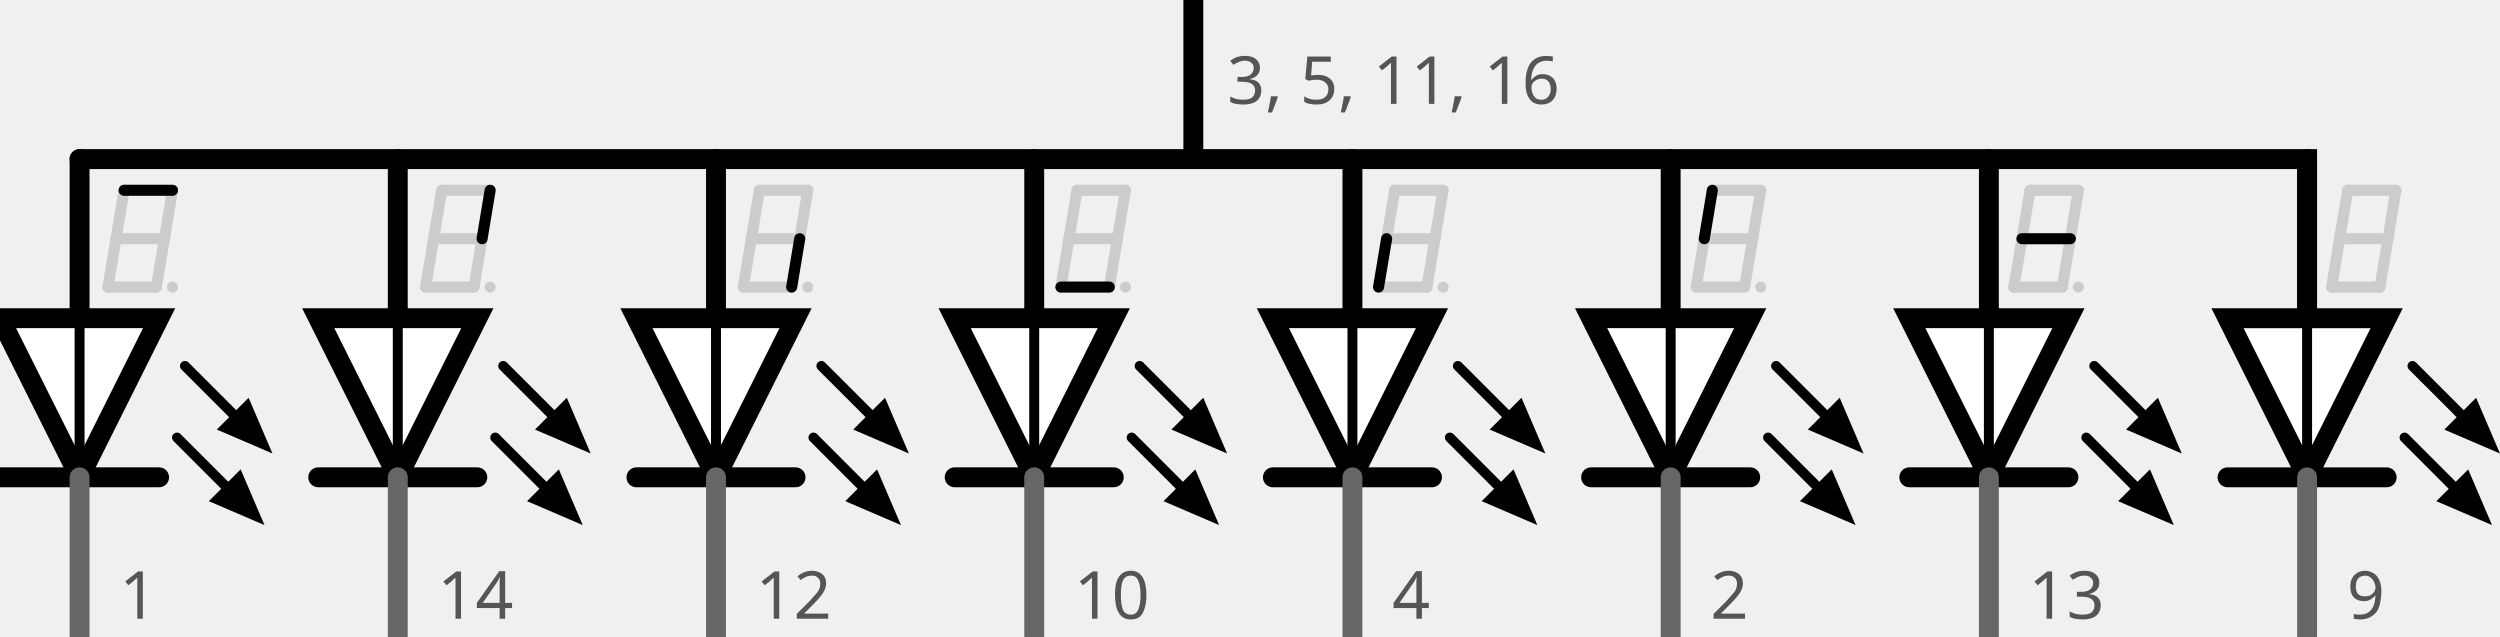
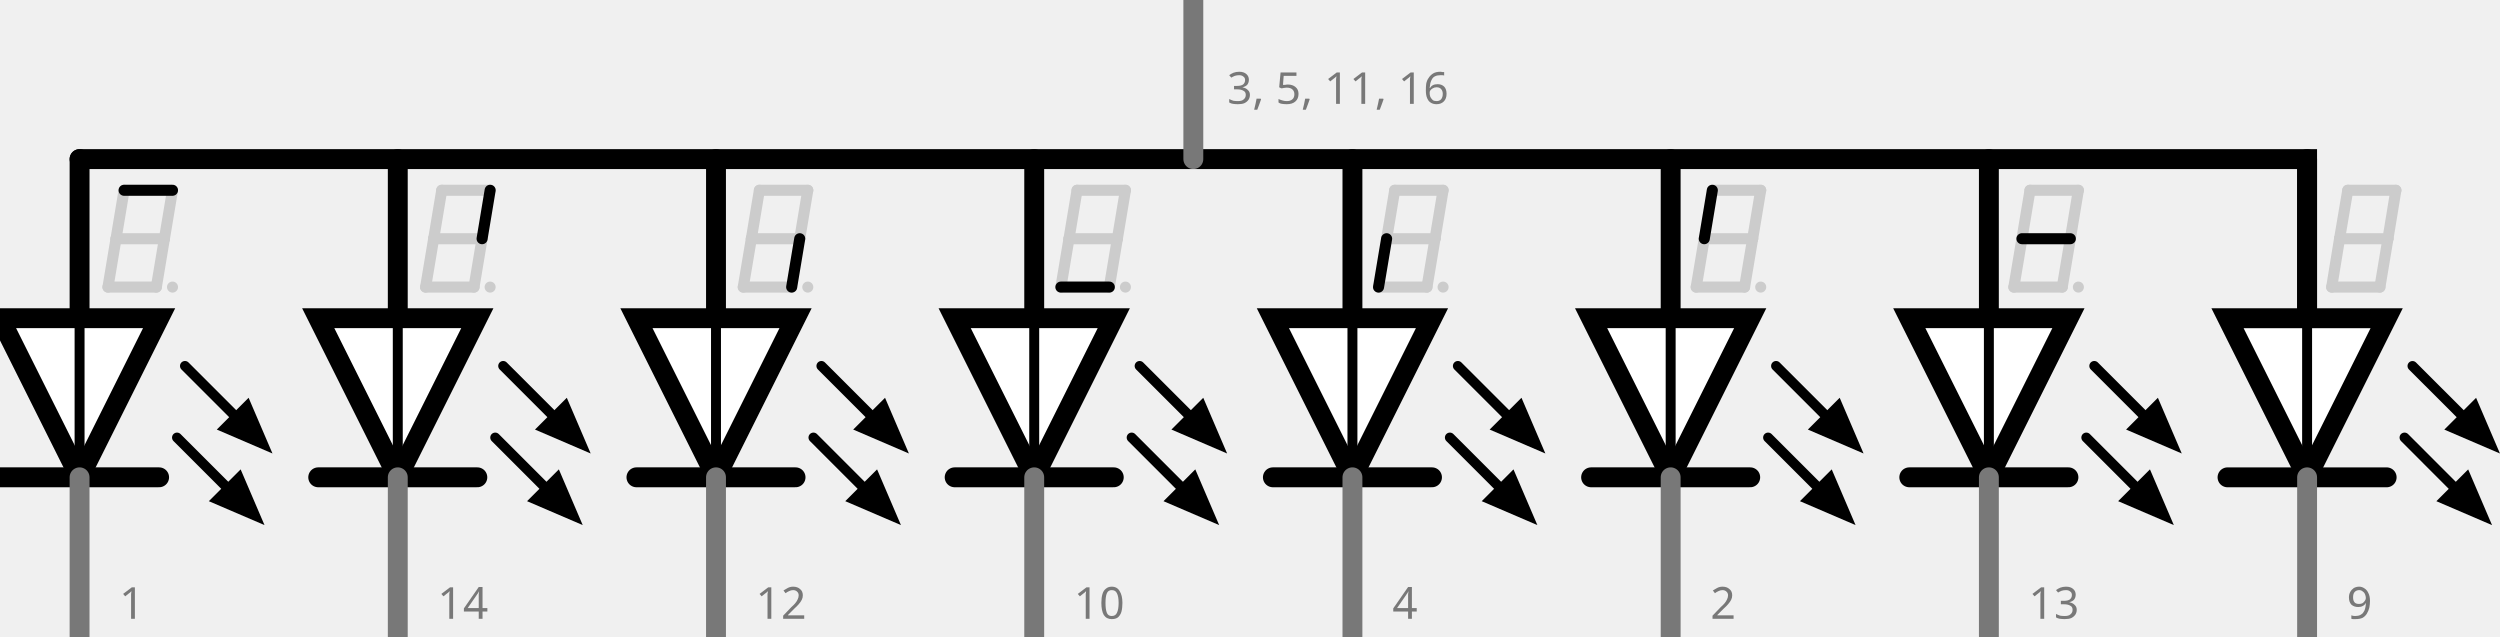
<svg xmlns="http://www.w3.org/2000/svg" version="1.1" id="Ebene_1" x="0px" y="0px" width="113.129px" height="28.8px" viewBox="0 0 113.129 28.8" enable-background="new 0 0 113.129 28.8" xml:space="preserve">
  <g>
    <g>
      <polyline fill="none" stroke="#000000" stroke-width="0.9" stroke-linecap="round" stroke-miterlimit="10" points="3.6,7.2     104.4,7.2 104.4,14.401   " />
      <g>
        <rect id="connector3pin" x="53.51" y="0.004" fill="none" width="0.982" height="0.981" />
        <rect id="connector8pin" x="53.509" fill="none" width="0.981" height="0.981" />
        <rect id="connector3terminal" x="53.51" y="0.004" fill="none" width="0.982" height="0.981" />
        <rect id="connector8terminal" x="53.509" y="0.002" fill="none" width="0.981" height="0.981" />
-         <rect id="connector1pin" x="89.509" y="27.817" fill="none" width="0.981" height="0.982" />
-         <rect id="connector2pin" x="75.109" y="27.819" fill="none" width="0.981" height="0.98" />
-         <rect id="connector4pin" x="60.708" y="27.817" fill="none" width="0.981" height="0.982" />
-         <rect id="connector6pin" x="31.908" y="27.817" fill="none" width="0.982" height="0.982" />
-         <rect id="connector7pin" x="3.104" y="27.817" fill="none" width="0.982" height="0.982" />
-         <rect id="connector9pin" x="103.908" y="27.819" fill="none" width="0.98" height="0.98" />
-         <rect id="connector1terminal" x="89.509" y="27.817" fill="none" width="0.981" height="0.982" />
-         <rect id="connector2terminal" x="75.109" y="27.819" fill="none" width="0.981" height="0.98" />
-         <rect id="connector4terminal" x="46.31" y="27.817" fill="none" width="0.982" height="0.982" />
-         <rect id="connector6terminal" x="17.508" y="27.817" fill="none" width="0.982" height="0.982" />
-         <rect id="connector7terminal" x="3.104" y="27.817" fill="none" width="0.982" height="0.982" />
-         <rect id="connector9terminal" x="103.908" y="27.819" fill="none" width="0.98" height="0.98" />
+         <rect id="connector1pin" x="89.509" y="27.817" fill="none" width="0.981" height="0.981" />
+         <rect id="connector2pin" x="75.109" y="27.819" fill="none" width="0.98" height="0.979" />
+         <rect id="connector4pin" x="60.708" y="27.817" fill="none" width="0.981" height="0.981" />
+         <rect id="connector6pin" x="31.908" y="27.817" fill="none" width="0.982" height="0.981" />
+         <rect id="connector7pin" x="3.104" y="27.817" fill="none" width="0.982" height="0.981" />
+         <rect id="connector9pin" x="103.908" y="27.819" fill="none" width="0.98" height="0.979" />
+         <rect id="connector1terminal" x="89.509" y="27.817" fill="none" width="0.981" height="0.981" />
+         <rect id="connector2terminal" x="75.109" y="27.819" fill="none" width="0.98" height="0.979" />
+         <rect id="connector4terminal" x="46.31" y="27.817" fill="none" width="0.982" height="0.981" />
+         <rect id="connector6terminal" x="17.508" y="27.817" fill="none" width="0.982" height="0.981" />
+         <rect id="connector7terminal" x="3.104" y="27.817" fill="none" width="0.982" height="0.981" />
+         <rect id="connector9terminal" x="103.908" y="27.819" fill="none" width="0.98" height="0.979" />
      </g>
      <g>
        <g>
          <g>
            <g>
              <g id="schematic_31_">
                <line fill="none" stroke="#000000" stroke-width="0.9" stroke-linecap="round" x1="90" y1="21.599" x2="86.398" y2="21.599" />
                <line fill="none" stroke="#000000" stroke-width="0.9" stroke-linecap="round" x1="93.6" y1="21.599" x2="90" y2="21.599" />
                <polygon fill="#FFFFFF" stroke="#000000" stroke-width="0.9" stroke-linecap="round" points="86.398,14.399 90,14.399          93.6,14.399 90,21.599        " />
                <line fill="none" stroke="#000000" stroke-width="0.45" stroke-linecap="round" x1="90" y1="21.599" x2="90" y2="14.399" />
                <line fill="none" stroke="#000000" stroke-width="0.45" stroke-linecap="round" x1="97.109" y1="18.899" x2="94.77" y2="16.56" />
                <line fill="none" stroke="#000000" stroke-width="0.45" stroke-linecap="round" x1="96.749" y1="22.14" x2="94.409" y2="19.8" />
-                 <line id="connector1pin_31_" fill="none" stroke="#666666" stroke-width="0.9" stroke-linecap="round" x1="90" y1="21.599" x2="90" y2="28.8" />
+                 <line id="connector1pin_31_" fill="none" stroke="#787878" stroke-width="0.9" stroke-linecap="round" x1="90" y1="21.599" x2="90" y2="28.8" />
                <polygon id="connector1terminal_31_" fill="none" points="89.999,28.8 90,28.8 90,28.8        " />
                <line id="connector0pin_31_" fill="none" stroke="#000000" stroke-width="0.9" stroke-linecap="round" x1="90" y1="14.399" x2="90" y2="7.199" />
                <rect id="connector0terminal_31_" x="89.999" y="7.199" fill="none" width="0.001" height="0.001" />
                <path d="M96.209,19.438L97.648,18l1.08,2.521L96.209,19.438z" />
                <path d="M95.85,22.679l1.439-1.439l1.08,2.521L95.85,22.679z" />
              </g>
            </g>
          </g>
          <g>
            <g>
              <g id="schematic_30_">
                <line fill="none" stroke="#000000" stroke-width="0.9" stroke-linecap="round" x1="75.6" y1="21.599" x2="72" y2="21.599" />
                <line fill="none" stroke="#000000" stroke-width="0.9" stroke-linecap="round" x1="79.2" y1="21.599" x2="75.6" y2="21.599" />
                <polygon fill="#FFFFFF" stroke="#000000" stroke-width="0.9" stroke-linecap="round" points="72,14.399 75.6,14.399          79.2,14.399 75.6,21.599        " />
                <line fill="none" stroke="#000000" stroke-width="0.45" stroke-linecap="round" x1="75.6" y1="21.599" x2="75.6" y2="14.399" />
                <line fill="none" stroke="#000000" stroke-width="0.45" stroke-linecap="round" x1="82.709" y1="18.899" x2="80.37" y2="16.56" />
                <line fill="none" stroke="#000000" stroke-width="0.45" stroke-linecap="round" x1="82.35" y1="22.14" x2="80.009" y2="19.8" />
-                 <line id="connector1pin_30_" fill="none" stroke="#666666" stroke-width="0.9" stroke-linecap="round" x1="75.6" y1="21.599" x2="75.6" y2="28.8" />
-                 <polygon id="connector1terminal_30_" fill="none" points="75.6,28.8 75.6,28.8 75.6,28.8        " />
+                 <line id="connector1pin_30_" fill="none" stroke="#787878" stroke-width="0.9" stroke-linecap="round" x1="75.6" y1="21.599" x2="75.6" y2="28.8" />
+                 <path id="connector1terminal_30_" fill="none" d="M75.6,28.8L75.6,28.8L75.6,28.8z" />
                <line id="connector0pin_30_" fill="none" stroke="#000000" stroke-width="0.9" stroke-linecap="round" x1="75.6" y1="14.399" x2="75.6" y2="7.199" />
                <rect id="connector0terminal_30_" x="75.6" y="7.199" fill="none" width="0" height="0.001" />
                <path d="M81.809,19.438L83.249,18l1.08,2.521L81.809,19.438z" />
-                 <path d="M81.45,22.679l1.438-1.439l1.08,2.521L81.45,22.679z" />
+                 <path d="M81.45,22.679l1.438-1.439l1.079,2.521L81.45,22.679z" />
              </g>
            </g>
          </g>
          <g>
            <g>
              <g id="schematic_29_">
                <line fill="none" stroke="#000000" stroke-width="0.9" stroke-linecap="round" x1="61.2" y1="21.599" x2="57.6" y2="21.599" />
                <line fill="none" stroke="#000000" stroke-width="0.9" stroke-linecap="round" x1="64.8" y1="21.599" x2="61.2" y2="21.599" />
                <polygon fill="#FFFFFF" stroke="#000000" stroke-width="0.9" stroke-linecap="round" points="57.6,14.399 61.2,14.399          64.8,14.399 61.2,21.599        " />
                <line fill="none" stroke="#000000" stroke-width="0.45" stroke-linecap="round" x1="61.2" y1="21.599" x2="61.2" y2="14.399" />
                <line fill="none" stroke="#000000" stroke-width="0.45" stroke-linecap="round" x1="68.311" y1="18.899" x2="65.971" y2="16.56" />
                <line fill="none" stroke="#000000" stroke-width="0.45" stroke-linecap="round" x1="67.949" y1="22.14" x2="65.609" y2="19.8" />
-                 <line id="connector1pin_29_" fill="none" stroke="#666666" stroke-width="0.9" stroke-linecap="round" x1="61.2" y1="21.599" x2="61.2" y2="28.8" />
+                 <line id="connector1pin_29_" fill="none" stroke="#787878" stroke-width="0.9" stroke-linecap="round" x1="61.2" y1="21.599" x2="61.2" y2="28.8" />
                <polygon id="connector1terminal_29_" fill="none" points="61.199,28.8 61.2,28.8 61.2,28.8        " />
                <line id="connector0pin_29_" fill="none" stroke="#000000" stroke-width="0.9" stroke-linecap="round" x1="61.2" y1="14.399" x2="61.2" y2="7.199" />
                <rect id="connector0terminal_29_" x="61.199" y="7.199" fill="none" width="0.001" height="0.001" />
                <path d="M67.409,19.438L68.85,18l1.08,2.521L67.409,19.438z" />
                <path d="M67.05,22.679l1.438-1.439l1.08,2.521L67.05,22.679z" />
              </g>
            </g>
          </g>
          <g>
            <g>
              <g id="schematic_28_">
                <line fill="none" stroke="#000000" stroke-width="0.9" stroke-linecap="round" x1="46.8" y1="21.599" x2="43.2" y2="21.599" />
                <line fill="none" stroke="#000000" stroke-width="0.9" stroke-linecap="round" x1="50.4" y1="21.599" x2="46.8" y2="21.599" />
                <polygon fill="#FFFFFF" stroke="#000000" stroke-width="0.9" stroke-linecap="round" points="43.2,14.399 46.8,14.399          50.4,14.399 46.8,21.599        " />
                <line fill="none" stroke="#000000" stroke-width="0.45" stroke-linecap="round" x1="46.8" y1="21.599" x2="46.8" y2="14.399" />
                <line fill="none" stroke="#000000" stroke-width="0.45" stroke-linecap="round" x1="53.91" y1="18.899" x2="51.57" y2="16.56" />
                <line fill="none" stroke="#000000" stroke-width="0.45" stroke-linecap="round" x1="53.549" y1="22.14" x2="51.209" y2="19.8" />
-                 <line id="connector1pin_28_" fill="none" stroke="#666666" stroke-width="0.9" stroke-linecap="round" x1="46.8" y1="21.599" x2="46.8" y2="28.8" />
+                 <line id="connector1pin_28_" fill="none" stroke="#787878" stroke-width="0.9" stroke-linecap="round" x1="46.8" y1="21.599" x2="46.8" y2="28.8" />
                <polygon id="connector1terminal_28_" fill="none" points="46.799,28.8 46.8,28.8 46.8,28.8        " />
                <line id="connector0pin_28_" fill="none" stroke="#000000" stroke-width="0.9" stroke-linecap="round" x1="46.8" y1="14.399" x2="46.8" y2="7.199" />
                <rect id="connector0terminal_28_" x="46.799" y="7.199" fill="none" width="0.001" height="0.001" />
                <path d="M53.009,19.438L54.449,18l1.08,2.521L53.009,19.438z" />
                <path d="M52.65,22.679l1.439-1.439l1.08,2.521L52.65,22.679z" />
              </g>
            </g>
          </g>
          <g>
            <g>
              <g id="schematic_27_">
                <line fill="none" stroke="#000000" stroke-width="0.9" stroke-linecap="round" x1="32.4" y1="21.599" x2="28.8" y2="21.599" />
                <line fill="none" stroke="#000000" stroke-width="0.9" stroke-linecap="round" x1="36" y1="21.599" x2="32.4" y2="21.599" />
                <polygon fill="#FFFFFF" stroke="#000000" stroke-width="0.9" stroke-linecap="round" points="28.8,14.399 32.4,14.399          36,14.399 32.4,21.599        " />
                <line fill="none" stroke="#000000" stroke-width="0.45" stroke-linecap="round" x1="32.4" y1="21.599" x2="32.4" y2="14.399" />
                <line fill="none" stroke="#000000" stroke-width="0.45" stroke-linecap="round" x1="39.51" y1="18.899" x2="37.17" y2="16.56" />
                <line fill="none" stroke="#000000" stroke-width="0.45" stroke-linecap="round" x1="39.149" y1="22.14" x2="36.81" y2="19.8" />
-                 <line id="connector1pin_27_" fill="none" stroke="#666666" stroke-width="0.9" stroke-linecap="round" x1="32.4" y1="21.599" x2="32.4" y2="28.8" />
+                 <line id="connector1pin_27_" fill="none" stroke="#787878" stroke-width="0.9" stroke-linecap="round" x1="32.4" y1="21.599" x2="32.4" y2="28.8" />
                <polygon id="connector1terminal_27_" fill="none" points="32.399,28.8 32.4,28.8 32.4,28.8        " />
                <line id="connector0pin_27_" fill="none" stroke="#000000" stroke-width="0.9" stroke-linecap="round" x1="32.4" y1="14.399" x2="32.4" y2="7.199" />
                <rect id="connector0terminal_27_" x="32.399" y="7.199" fill="none" width="0.001" height="0.001" />
                <path d="M38.609,19.438L40.049,18l1.08,2.521L38.609,19.438z" />
                <path d="M38.25,22.679l1.439-1.439l1.08,2.521L38.25,22.679z" />
              </g>
            </g>
          </g>
          <g>
            <g>
              <g id="schematic_26_">
                <line fill="none" stroke="#000000" stroke-width="0.9" stroke-linecap="round" x1="18" y1="21.599" x2="14.4" y2="21.599" />
                <line fill="none" stroke="#000000" stroke-width="0.9" stroke-linecap="round" x1="21.6" y1="21.599" x2="18" y2="21.599" />
                <polygon fill="#FFFFFF" stroke="#000000" stroke-width="0.9" stroke-linecap="round" points="14.4,14.399 18,14.399          21.6,14.399 18,21.599        " />
                <line fill="none" stroke="#000000" stroke-width="0.45" stroke-linecap="round" x1="18" y1="21.599" x2="18" y2="14.399" />
                <line fill="none" stroke="#000000" stroke-width="0.45" stroke-linecap="round" x1="25.11" y1="18.899" x2="22.77" y2="16.56" />
                <line fill="none" stroke="#000000" stroke-width="0.45" stroke-linecap="round" x1="24.75" y1="22.14" x2="22.41" y2="19.8" />
-                 <line id="connector1pin_26_" fill="none" stroke="#666666" stroke-width="0.9" stroke-linecap="round" x1="18" y1="21.599" x2="18" y2="28.8" />
+                 <line id="connector1pin_26_" fill="none" stroke="#787878" stroke-width="0.9" stroke-linecap="round" x1="18" y1="21.599" x2="18" y2="28.8" />
                <polygon id="connector1terminal_26_" fill="none" points="18,28.8 18.001,28.8 18.001,28.8        " />
                <line id="connector0pin_26_" fill="none" stroke="#000000" stroke-width="0.9" stroke-linecap="round" x1="18" y1="14.399" x2="18" y2="7.199" />
                <rect id="connector0terminal_26_" x="18" y="7.199" fill="none" width="0.001" height="0.001" />
                <path d="M24.209,19.438L25.649,18l1.08,2.521L24.209,19.438z" />
                <path d="M23.85,22.679l1.439-1.439l1.08,2.521L23.85,22.679z" />
              </g>
            </g>
          </g>
          <g>
            <g>
              <g id="schematic_25_">
                <line fill="none" stroke="#000000" stroke-width="0.9" stroke-linecap="round" x1="3.601" y1="21.599" x2="0" y2="21.599" />
                <line fill="none" stroke="#000000" stroke-width="0.9" stroke-linecap="round" x1="7.2" y1="21.599" x2="3.601" y2="21.599" />
                <polygon fill="#FFFFFF" stroke="#000000" stroke-width="0.9" stroke-linecap="round" points="0,14.399 3.601,14.399          7.2,14.399 3.601,21.599        " />
                <line fill="none" stroke="#000000" stroke-width="0.45" stroke-linecap="round" x1="3.601" y1="21.599" x2="3.601" y2="14.399" />
                <line fill="none" stroke="#000000" stroke-width="0.45" stroke-linecap="round" x1="10.71" y1="18.899" x2="8.37" y2="16.56" />
                <line fill="none" stroke="#000000" stroke-width="0.45" stroke-linecap="round" x1="10.35" y1="22.14" x2="8.01" y2="19.8" />
-                 <line id="connector1pin_25_" fill="none" stroke="#666666" stroke-width="0.9" stroke-linecap="round" x1="3.601" y1="21.599" x2="3.601" y2="28.8" />
+                 <line id="connector1pin_25_" fill="none" stroke="#787878" stroke-width="0.9" stroke-linecap="round" x1="3.601" y1="21.599" x2="3.601" y2="28.8" />
                <polygon id="connector1terminal_25_" fill="none" points="3.6,28.8 3.601,28.8 3.601,28.8        " />
                <line id="connector0pin_25_" fill="none" stroke="#000000" stroke-width="0.9" stroke-linecap="round" x1="3.601" y1="14.399" x2="3.601" y2="7.199" />
                <rect id="connector0terminal_25_" x="3.6" y="7.199" fill="none" width="0.001" height="0.001" />
                <path d="M9.81,19.438L11.25,18l1.08,2.521L9.81,19.438z" />
                <path d="M9.45,22.679l1.439-1.439l1.08,2.521L9.45,22.679z" />
              </g>
            </g>
          </g>
        </g>
        <g>
          <g>
            <g>
              <g id="schematic_24_">
                <rect id="connector0terminal_24_" x="89.999" y="21.599" fill="none" width="0.001" height="0.001" />
              </g>
            </g>
          </g>
          <g>
            <g>
              <g id="schematic_23_">
                <rect id="connector0terminal_23_" x="75.6" y="21.599" fill="none" width="0" height="0.001" />
              </g>
            </g>
          </g>
          <g>
            <g>
              <g id="schematic_22_">
                <rect id="connector0terminal_22_" x="61.199" y="21.599" fill="none" width="0.001" height="0.001" />
              </g>
            </g>
          </g>
          <g>
            <g>
              <g id="schematic_21_">
                <rect id="connector0terminal_21_" x="46.799" y="21.599" fill="none" width="0.001" height="0.001" />
              </g>
            </g>
          </g>
          <g>
            <g>
              <g id="schematic_20_">
                <rect id="connector0terminal_20_" x="32.399" y="21.599" fill="none" width="0.001" height="0.001" />
              </g>
            </g>
          </g>
          <g>
            <g>
              <g id="schematic_19_">
                <rect id="connector0terminal_19_" x="18" y="21.599" fill="none" width="0.001" height="0.001" />
              </g>
            </g>
          </g>
          <g>
            <g>
              <g id="schematic_18_">
                <rect id="connector0terminal_18_" x="3.6" y="21.599" fill="none" width="0.001" height="0.001" />
              </g>
            </g>
          </g>
        </g>
      </g>
-       <text transform="matrix(1 0 0 1 106.1992 28)" fill="#555555" font-family="'ArialMT'" font-size="3">9</text>
-       <text transform="matrix(1 0 0 1 91.7998 28)" fill="#555555" font-family="'ArialMT'" font-size="3">13</text>
-       <text transform="matrix(1 0 0 1 55.5298 4.6997)" fill="#555555" font-family="'ArialMT'" font-size="3">3, 5, 11, 16</text>
-       <text transform="matrix(1 0 0 1 77.4004 28)" fill="#555555" font-family="'ArialMT'" font-size="3">2</text>
-       <text transform="matrix(1 0 0 1 63 28)" fill="#555555" font-family="'ArialMT'" font-size="3">4</text>
-       <text transform="matrix(1 0 0 1 48.6001 28)" fill="#555555" font-family="'ArialMT'" font-size="3">10</text>
-       <text transform="matrix(1 0 0 1 34.2002 28)" fill="#555555" font-family="'ArialMT'" font-size="3">12</text>
-       <text transform="matrix(1 0 0 1 19.8003 28)" fill="#555555" font-family="'ArialMT'" font-size="3">14</text>
-       <text transform="matrix(1 0 0 1 5.4004 28)" fill="#555555" font-family="'ArialMT'" font-size="3">1</text>
-       <line fill="none" stroke="#000000" stroke-width="0.9" stroke-linecap="round" stroke-miterlimit="10" x1="54" y1="7.2" x2="54" y2="0" />
+       <text transform="matrix(1 0 0 1 106.1992 28.0005)" fill="#787878" font-family="'DroidSans'" font-size="2">9</text>
+       <text transform="matrix(1 0 0 1 91.7998 28.0005)" fill="#787878" font-family="'DroidSans'" font-size="2">13</text>
+       <text transform="matrix(1 0 0 1 55.5298 4.6997)" fill="#787878" font-family="'DroidSans'" font-size="2">3, 5, 11, 16</text>
+       <text transform="matrix(1 0 0 1 77.4004 28.0005)" fill="#787878" font-family="'DroidSans'" font-size="2">2</text>
+       <text transform="matrix(1 0 0 1 63 28.0005)" fill="#787878" font-family="'DroidSans'" font-size="2">4</text>
+       <text transform="matrix(1 0 0 1 48.6001 28.0005)" fill="#787878" font-family="'DroidSans'" font-size="2">10</text>
+       <text transform="matrix(1 0 0 1 34.2002 28.0005)" fill="#787878" font-family="'DroidSans'" font-size="2">12</text>
+       <text transform="matrix(1 0 0 1 19.8003 28.0005)" fill="#787878" font-family="'DroidSans'" font-size="2">14</text>
+       <text transform="matrix(1 0 0 1 5.4004 28.0005)" fill="#787878" font-family="'DroidSans'" font-size="2">1</text>
+       <line fill="none" stroke="#787878" stroke-width="0.9" stroke-linecap="round" stroke-miterlimit="10" x1="54" y1="7.2" x2="54" y2="0" />
      <g>
        <g>
          <line fill="none" stroke="#CCCCCC" stroke-width="0.5" stroke-linecap="round" x1="7.075" y1="12.991" x2="4.885" y2="12.991" />
          <line fill="none" stroke="#CCCCCC" stroke-width="0.5" stroke-linecap="round" x1="5.25" y1="10.802" x2="7.44" y2="10.802" />
          <line fill="none" stroke="#CCCCCC" stroke-width="0.5" stroke-linecap="round" x1="7.806" y1="12.991" x2="7.806" y2="12.991" />
          <line fill="none" stroke="#CCCCCC" stroke-width="0.5" stroke-linecap="round" x1="5.25" y1="10.802" x2="4.885" y2="12.991" />
          <line fill="none" stroke="#CCCCCC" stroke-width="0.5" stroke-linecap="round" x1="5.615" y1="8.61" x2="5.25" y2="10.802" />
          <line fill="none" stroke="#CCCCCC" stroke-width="0.5" stroke-linecap="round" x1="7.44" y1="10.802" x2="7.075" y2="12.991" />
          <line fill="none" stroke="#CCCCCC" stroke-width="0.5" stroke-linecap="round" x1="7.806" y1="8.61" x2="7.44" y2="10.802" />
          <line fill="none" stroke="#000000" stroke-width="0.5" stroke-linecap="round" x1="7.806" y1="8.61" x2="5.615" y2="8.61" />
        </g>
        <g>
          <line fill="none" stroke="#CCCCCC" stroke-width="0.5" stroke-linecap="round" x1="22.179" y1="8.61" x2="19.989" y2="8.61" />
          <line fill="none" stroke="#CCCCCC" stroke-width="0.5" stroke-linecap="round" x1="21.449" y1="12.991" x2="19.259" y2="12.991" />
          <line fill="none" stroke="#CCCCCC" stroke-width="0.5" stroke-linecap="round" x1="19.624" y1="10.802" x2="21.815" y2="10.802" />
          <line fill="none" stroke="#CCCCCC" stroke-width="0.5" stroke-linecap="round" x1="22.179" y1="12.991" x2="22.179" y2="12.991" />
          <line fill="none" stroke="#CCCCCC" stroke-width="0.5" stroke-linecap="round" x1="19.624" y1="10.802" x2="19.259" y2="12.991" />
          <line fill="none" stroke="#CCCCCC" stroke-width="0.5" stroke-linecap="round" x1="19.989" y1="8.61" x2="19.624" y2="10.802" />
          <line fill="none" stroke="#CCCCCC" stroke-width="0.5" stroke-linecap="round" x1="21.815" y1="10.802" x2="21.449" y2="12.991" />
          <line fill="none" stroke="#000000" stroke-width="0.5" stroke-linecap="round" x1="22.18" y1="8.61" x2="21.815" y2="10.802" />
        </g>
        <g>
          <line fill="none" stroke="#CCCCCC" stroke-width="0.5" stroke-linecap="round" x1="36.554" y1="8.61" x2="34.363" y2="8.61" />
          <line fill="none" stroke="#CCCCCC" stroke-width="0.5" stroke-linecap="round" x1="35.824" y1="12.991" x2="33.633" y2="12.991" />
          <line fill="none" stroke="#CCCCCC" stroke-width="0.5" stroke-linecap="round" x1="33.999" y1="10.802" x2="36.189" y2="10.802" />
          <line fill="none" stroke="#CCCCCC" stroke-width="0.5" stroke-linecap="round" x1="36.554" y1="12.991" x2="36.554" y2="12.991" />
          <line fill="none" stroke="#CCCCCC" stroke-width="0.5" stroke-linecap="round" x1="33.999" y1="10.802" x2="33.633" y2="12.991" />
          <line fill="none" stroke="#CCCCCC" stroke-width="0.5" stroke-linecap="round" x1="34.363" y1="8.61" x2="33.999" y2="10.802" />
          <line fill="none" stroke="#CCCCCC" stroke-width="0.5" stroke-linecap="round" x1="36.554" y1="8.61" x2="36.189" y2="10.802" />
          <line fill="none" stroke="#000000" stroke-width="0.5" stroke-linecap="round" x1="36.189" y1="10.802" x2="35.824" y2="12.991" />
        </g>
        <g>
          <line fill="none" stroke="#CCCCCC" stroke-width="0.5" stroke-linecap="round" x1="50.927" y1="8.61" x2="48.738" y2="8.61" />
          <line fill="none" stroke="#CCCCCC" stroke-width="0.5" stroke-linecap="round" x1="48.373" y1="10.802" x2="50.563" y2="10.802" />
          <line fill="none" stroke="#CCCCCC" stroke-width="0.5" stroke-linecap="round" x1="50.927" y1="12.991" x2="50.927" y2="12.991" />
          <line fill="none" stroke="#CCCCCC" stroke-width="0.5" stroke-linecap="round" x1="48.373" y1="10.802" x2="48.007" y2="12.991" />
          <line fill="none" stroke="#CCCCCC" stroke-width="0.5" stroke-linecap="round" x1="48.738" y1="8.61" x2="48.373" y2="10.802" />
          <line fill="none" stroke="#CCCCCC" stroke-width="0.5" stroke-linecap="round" x1="50.563" y1="10.802" x2="50.198" y2="12.991" />
          <line fill="none" stroke="#CCCCCC" stroke-width="0.5" stroke-linecap="round" x1="50.928" y1="8.61" x2="50.563" y2="10.802" />
          <line fill="none" stroke="#000000" stroke-width="0.5" stroke-linecap="round" x1="50.198" y1="12.991" x2="48.007" y2="12.991" />
        </g>
        <g>
          <line fill="none" stroke="#CCCCCC" stroke-width="0.5" stroke-linecap="round" x1="65.302" y1="8.61" x2="63.111" y2="8.61" />
          <line fill="none" stroke="#CCCCCC" stroke-width="0.5" stroke-linecap="round" x1="64.572" y1="12.991" x2="62.381" y2="12.991" />
          <line fill="none" stroke="#CCCCCC" stroke-width="0.5" stroke-linecap="round" x1="62.747" y1="10.802" x2="64.938" y2="10.802" />
          <line fill="none" stroke="#CCCCCC" stroke-width="0.5" stroke-linecap="round" x1="65.302" y1="12.991" x2="65.302" y2="12.991" />
          <line fill="none" stroke="#CCCCCC" stroke-width="0.5" stroke-linecap="round" x1="63.113" y1="8.61" x2="62.747" y2="10.802" />
          <line fill="none" stroke="#CCCCCC" stroke-width="0.5" stroke-linecap="round" x1="64.938" y1="10.802" x2="64.572" y2="12.991" />
          <line fill="none" stroke="#CCCCCC" stroke-width="0.5" stroke-linecap="round" x1="65.302" y1="8.61" x2="64.938" y2="10.802" />
          <line fill="none" stroke="#000000" stroke-width="0.5" stroke-linecap="round" x1="62.747" y1="10.802" x2="62.381" y2="12.991" />
        </g>
        <g>
          <line fill="none" stroke="#CCCCCC" stroke-width="0.5" stroke-linecap="round" x1="79.675" y1="8.61" x2="77.486" y2="8.61" />
          <line fill="none" stroke="#CCCCCC" stroke-width="0.5" stroke-linecap="round" x1="78.945" y1="12.991" x2="76.756" y2="12.991" />
          <line fill="none" stroke="#CCCCCC" stroke-width="0.5" stroke-linecap="round" x1="77.121" y1="10.802" x2="79.311" y2="10.802" />
          <line fill="none" stroke="#CCCCCC" stroke-width="0.5" stroke-linecap="round" x1="79.675" y1="12.991" x2="79.675" y2="12.991" />
          <line fill="none" stroke="#CCCCCC" stroke-width="0.5" stroke-linecap="round" x1="77.121" y1="10.802" x2="76.756" y2="12.991" />
          <line fill="none" stroke="#000000" stroke-width="0.5" stroke-linecap="round" x1="77.486" y1="8.61" x2="77.121" y2="10.802" />
          <line fill="none" stroke="#CCCCCC" stroke-width="0.5" stroke-linecap="round" x1="79.311" y1="10.802" x2="78.945" y2="12.991" />
          <line fill="none" stroke="#CCCCCC" stroke-width="0.5" stroke-linecap="round" x1="79.675" y1="8.61" x2="79.311" y2="10.802" />
        </g>
        <g>
          <line fill="none" stroke="#CCCCCC" stroke-width="0.5" stroke-linecap="round" x1="94.05" y1="8.61" x2="91.859" y2="8.61" />
          <line fill="none" stroke="#CCCCCC" stroke-width="0.5" stroke-linecap="round" x1="93.32" y1="12.991" x2="91.13" y2="12.991" />
          <line fill="none" stroke="#CCCCCC" stroke-width="0.5" stroke-linecap="round" x1="94.05" y1="12.991" x2="94.05" y2="12.991" />
          <line fill="none" stroke="#CCCCCC" stroke-width="0.5" stroke-linecap="round" x1="91.496" y1="10.802" x2="91.13" y2="12.991" />
          <line fill="none" stroke="#CCCCCC" stroke-width="0.5" stroke-linecap="round" x1="91.861" y1="8.61" x2="91.496" y2="10.802" />
          <line fill="none" stroke="#CCCCCC" stroke-width="0.5" stroke-linecap="round" x1="93.686" y1="10.802" x2="93.32" y2="12.991" />
          <line fill="none" stroke="#CCCCCC" stroke-width="0.5" stroke-linecap="round" x1="94.05" y1="8.61" x2="93.686" y2="10.802" />
          <line fill="none" stroke="#000000" stroke-width="0.5" stroke-linecap="round" x1="91.496" y1="10.802" x2="93.686" y2="10.802" />
        </g>
        <g>
          <line fill="none" stroke="#CCCCCC" stroke-width="0.5" stroke-linecap="round" x1="108.418" y1="8.61" x2="106.24" y2="8.61" />
          <line fill="none" stroke="#CCCCCC" stroke-width="0.5" stroke-linecap="round" x1="107.695" y1="12.991" x2="105.512" y2="12.991" />
          <line fill="none" stroke="#CCCCCC" stroke-width="0.5" stroke-linecap="round" x1="105.869" y1="10.802" x2="108.059" y2="10.802" />
          <line fill="none" stroke="#CCCCCC" stroke-width="0.5" stroke-linecap="round" x1="105.869" y1="10.802" x2="105.512" y2="12.991" />
          <line fill="none" stroke="#CCCCCC" stroke-width="0.5" stroke-linecap="round" x1="106.24" y1="8.61" x2="105.869" y2="10.802" />
          <line fill="none" stroke="#CCCCCC" stroke-width="0.5" stroke-linecap="round" x1="108.059" y1="10.802" x2="107.695" y2="12.991" />
          <line fill="none" stroke="#CCCCCC" stroke-width="0.5" stroke-linecap="round" x1="108.418" y1="8.61" x2="108.059" y2="10.802" />
        </g>
      </g>
    </g>
    <g>
      <g>
        <g>
          <g id="schematic_17_">
            <line fill="none" stroke="#000000" stroke-width="0.9" stroke-linecap="round" x1="104.4" y1="21.6" x2="100.799" y2="21.6" />
            <line fill="none" stroke="#000000" stroke-width="0.9" stroke-linecap="round" x1="108" y1="21.6" x2="104.4" y2="21.6" />
            <polygon fill="#FFFFFF" stroke="#000000" stroke-width="0.9" stroke-linecap="round" points="100.799,14.401 104.4,14.401        108,14.401 104.4,21.6      " />
            <line fill="none" stroke="#000000" stroke-width="0.45" stroke-linecap="round" x1="104.4" y1="21.6" x2="104.4" y2="14.401" />
            <line fill="none" stroke="#000000" stroke-width="0.45" stroke-linecap="round" x1="111.509" y1="18.901" x2="109.169" y2="16.562" />
-             <line fill="none" stroke="#000000" stroke-width="0.45" stroke-linecap="round" x1="111.148" y1="22.141" x2="108.809" y2="19.801" />
-             <line id="connector1pin_17_" fill="none" stroke="#666666" stroke-width="0.9" stroke-linecap="round" x1="104.4" y1="21.6" x2="104.4" y2="28.801" />
-             <polygon id="connector1terminal_17_" fill="none" points="104.398,28.801 104.4,28.801 104.4,28.801      " />
+             <line fill="none" stroke="#000000" stroke-width="0.45" stroke-linecap="round" x1="111.148" y1="22.141" x2="108.809" y2="19.8" />
+             <line id="connector1pin_17_" fill="none" stroke="#787878" stroke-width="0.9" stroke-linecap="round" x1="104.4" y1="21.6" x2="104.4" y2="28.8" />
+             <polygon id="connector1terminal_17_" fill="none" points="104.398,28.8 104.4,28.8 104.4,28.8      " />
            <line id="connector0pin_17_" fill="none" stroke="#000000" stroke-width="0.9" stroke-linecap="round" x1="104.4" y1="14.401" x2="104.4" y2="7.2" />
            <rect id="connector0terminal_17_" x="104.398" y="7.2" fill="none" width="0.002" height="0.001" />
-             <path d="M110.609,19.44l1.439-1.439l1.08,2.52L110.609,19.44z" />
-             <path d="M110.25,22.68l1.439-1.438l1.08,2.52L110.25,22.68z" />
+             <path d="M110.609,19.44l1.438-1.438l1.08,2.52L110.609,19.44z" />
+             <path d="M110.25,22.68l1.439-1.438l1.08,2.521L110.25,22.68z" />
          </g>
        </g>
      </g>
      <rect id="connector0terminal_9_" x="104.398" y="21.6" fill="none" width="0.002" height="0.001" />
    </g>
  </g>
</svg>
